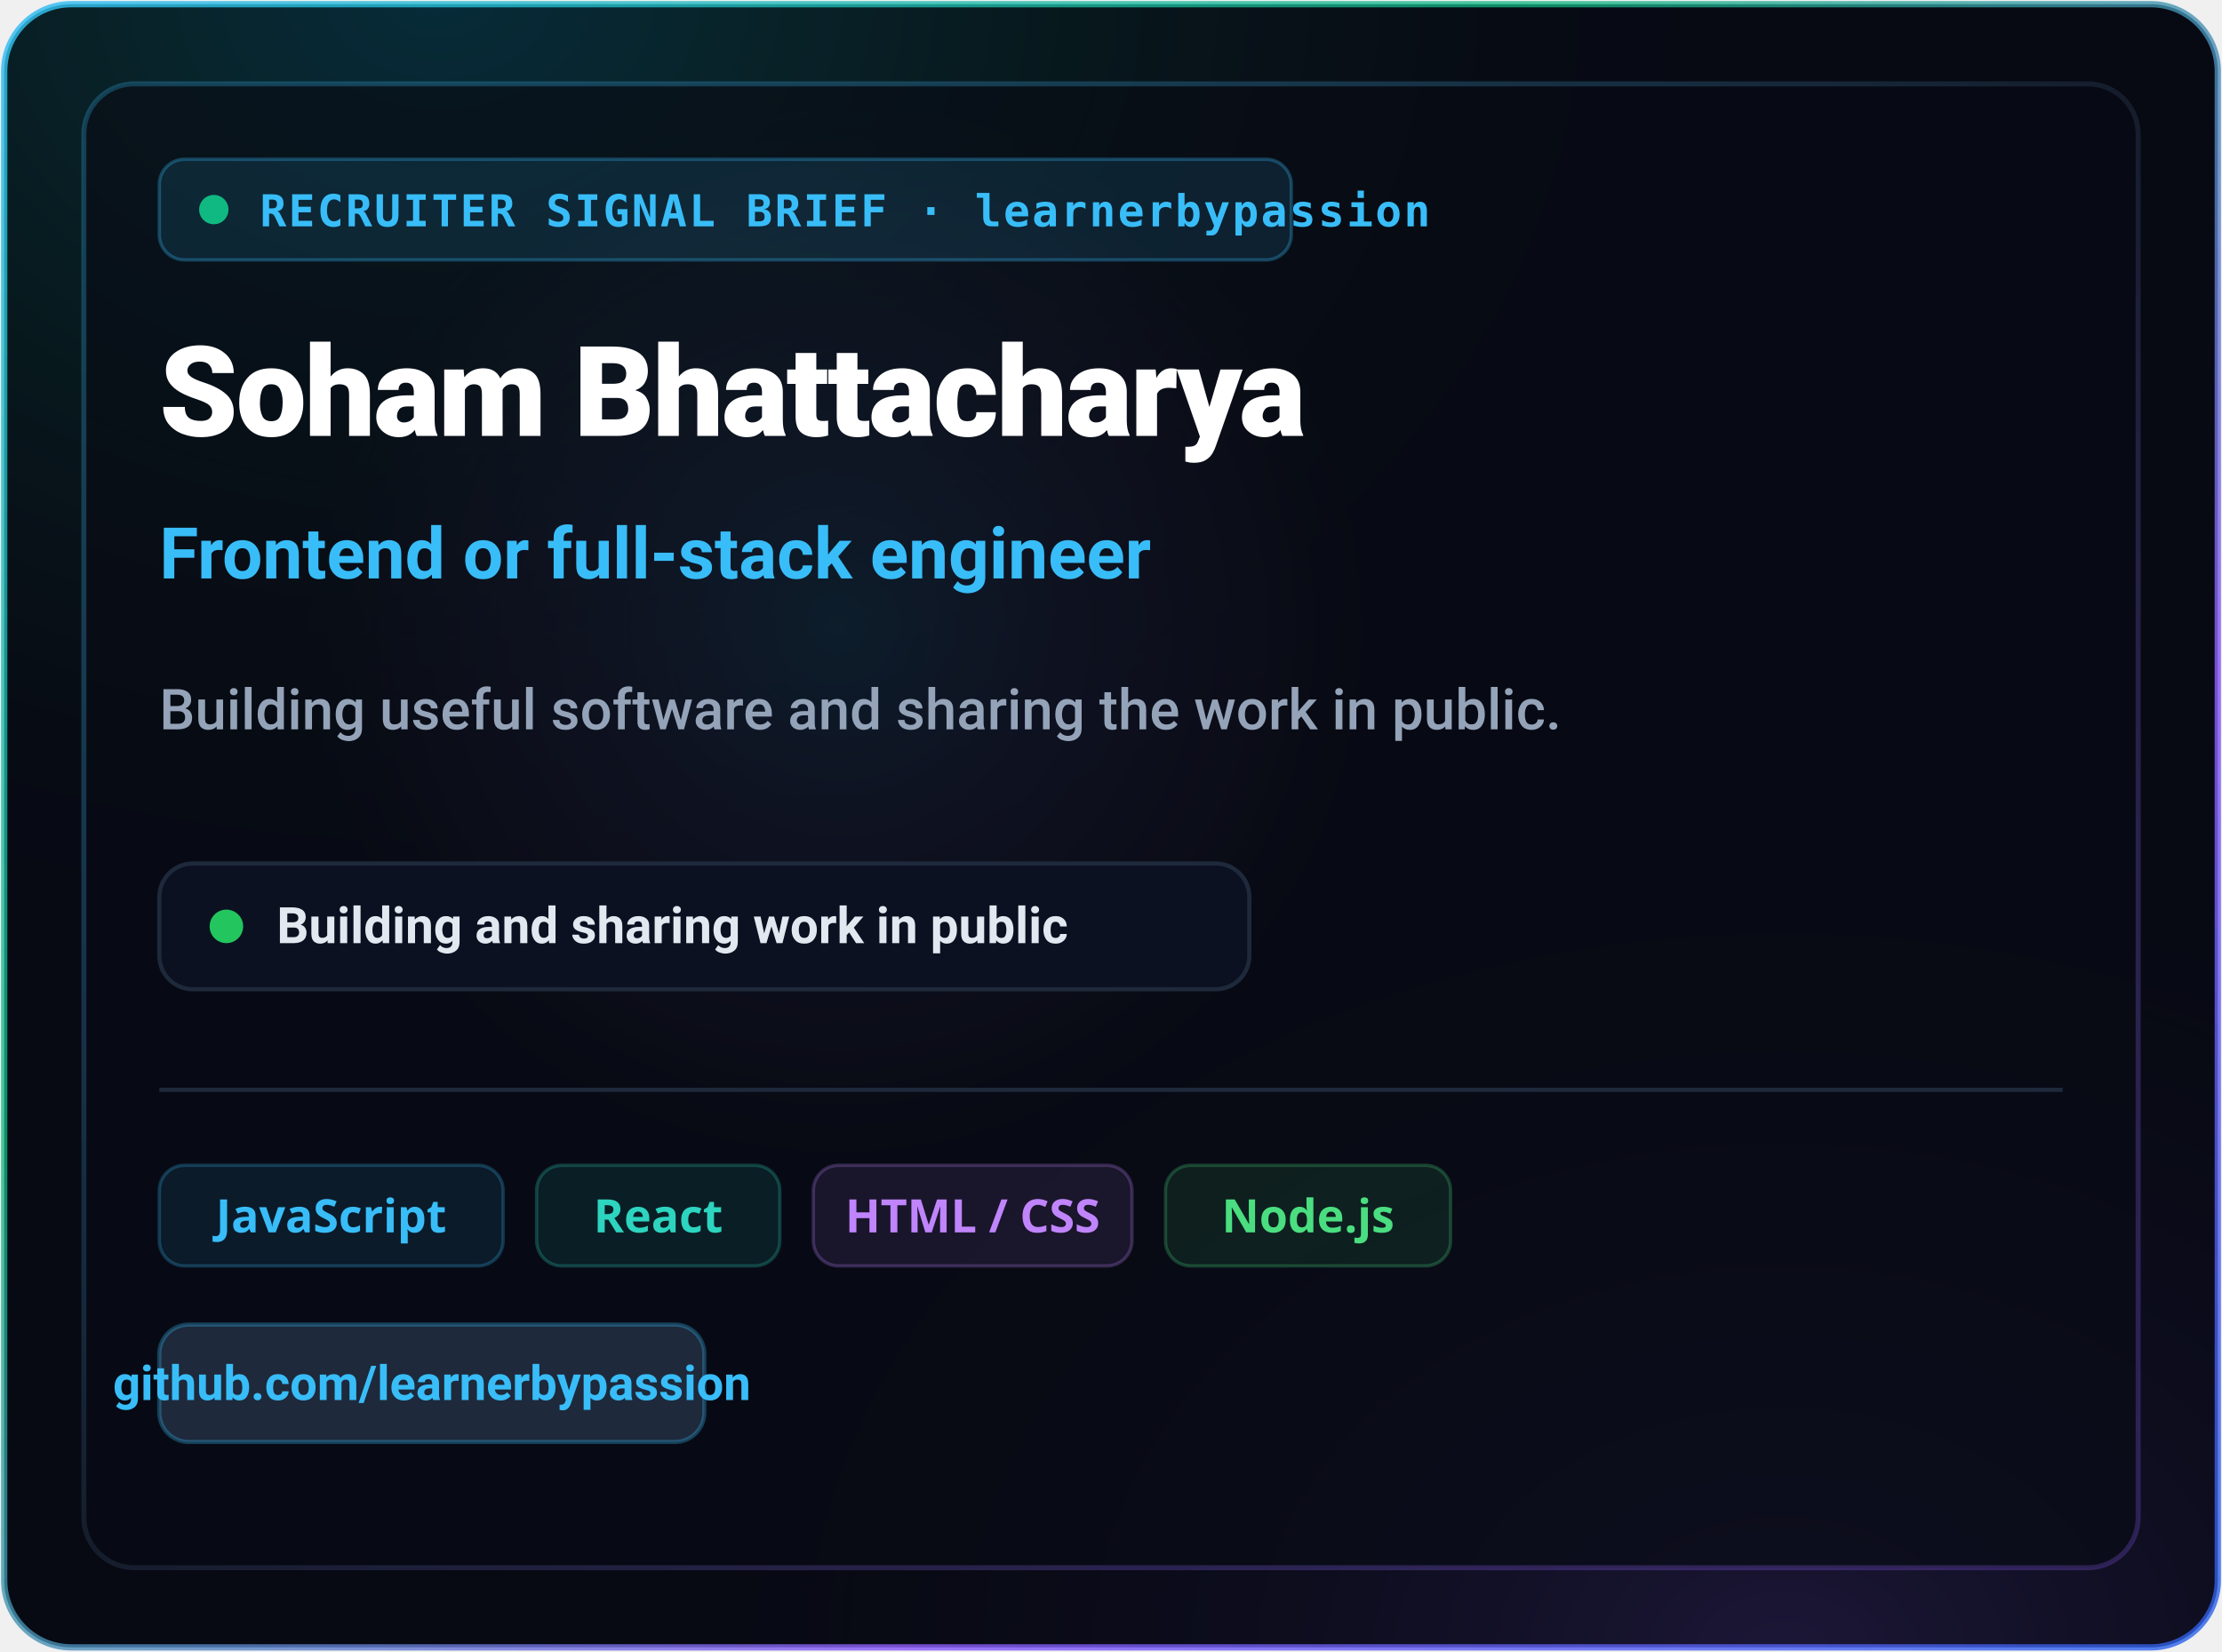
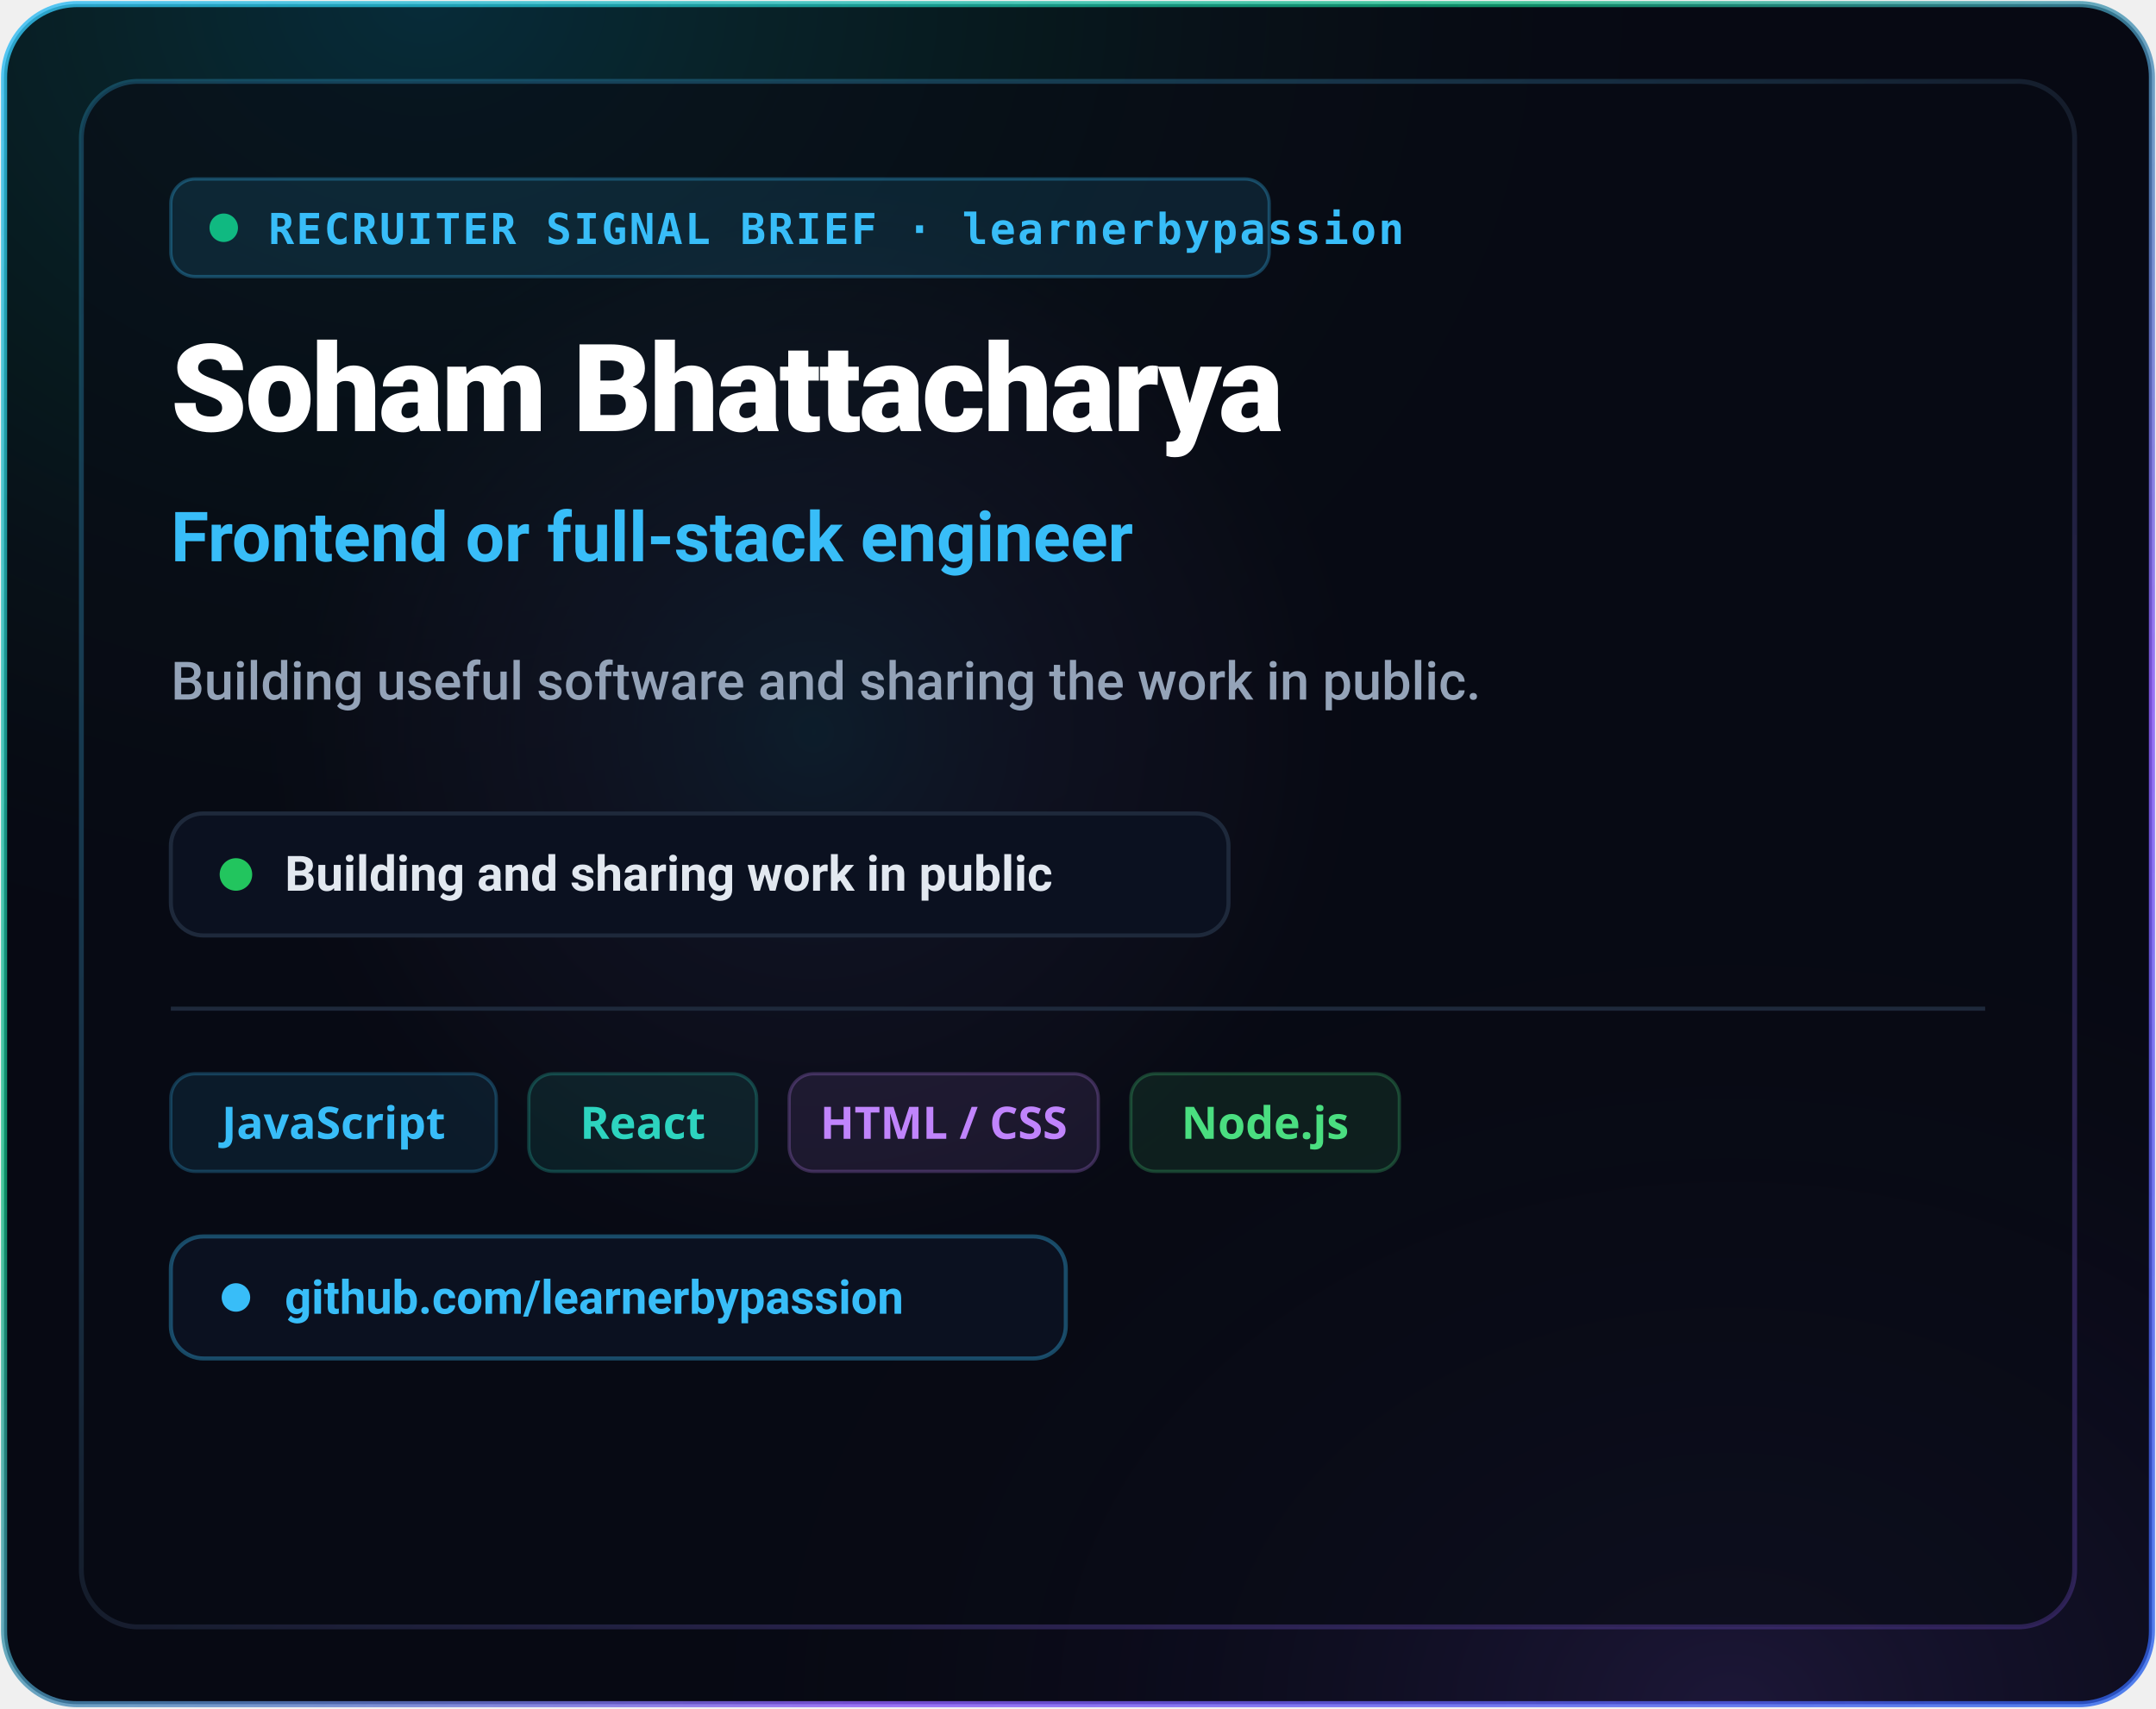
- <svg xmlns="http://www.w3.org/2000/svg" width="530" height="394" viewBox="0 0 530 394" role="img">
+ <svg xmlns="http://www.w3.org/2000/svg" width="530" height="420" viewBox="0 0 530 420" role="img">
  <defs>
    <linearGradient id="briefBorder" x1="0%" y1="0%" x2="100%" y2="100%">
      <stop offset="0%" stop-color="#38bdf8" stop-opacity="0.85" />
      <stop offset="35%" stop-color="#10b981" stop-opacity="0.75" />
      <stop offset="70%" stop-color="#8b5cf6" stop-opacity="0.85" />
      <stop offset="100%" stop-color="#2563eb" stop-opacity="0.8" />
    </linearGradient>
    <radialGradient id="briefTopGlow" cx="20%" cy="0%" r="60%">
      <stop offset="0%" stop-color="#06b6d4" stop-opacity="0.2" />
      <stop offset="50%" stop-color="#10b981" stop-opacity="0.08" />
      <stop offset="100%" stop-color="#070913" stop-opacity="0" />
    </radialGradient>
    <radialGradient id="briefBottomGlow" cx="80%" cy="100%" r="50%">
      <stop offset="0%" stop-color="#8b5cf6" stop-opacity="0.16" />
      <stop offset="100%" stop-color="#070913" stop-opacity="0" />
    </radialGradient>
    <radialGradient id="briefOrb" cx="50%" cy="50%" r="50%">
      <stop offset="0%" stop-color="#38bdf8" stop-opacity="0.28" />
      <stop offset="40%" stop-color="#818cf8" stop-opacity="0.15" />
      <stop offset="80%" stop-color="#c084fc" stop-opacity="0.04" />
      <stop offset="100%" stop-color="#070913" stop-opacity="0" />
    </radialGradient>
    <linearGradient id="briefInnerBorder" x1="0%" y1="0%" x2="100%" y2="100%">
      <stop offset="0%" stop-color="#38bdf8" stop-opacity="0.25" />
      <stop offset="50%" stop-color="#1e293b" stop-opacity="0.6" />
      <stop offset="100%" stop-color="#8b5cf6" stop-opacity="0.25" />
    </linearGradient>
  </defs>
-   <rect x="1" y="1" width="528" height="392" rx="16" fill="#070913" stroke="url(#briefBorder)" stroke-width="1.5" />
-   <rect x="1" y="1" width="528" height="392" rx="16" fill="url(#briefTopGlow)" pointer-events="none" />
-   <rect x="1" y="1" width="528" height="392" rx="16" fill="url(#briefBottomGlow)" pointer-events="none" />
-   <circle cx="200" cy="150" r="130" fill="url(#briefOrb)" pointer-events="none">
+   <rect x="1" y="1" width="528" height="418" rx="18" fill="#070913" stroke="url(#briefBorder)" stroke-width="1.5" />
+   <rect x="1" y="1" width="528" height="418" rx="18" fill="url(#briefTopGlow)" pointer-events="none" />
+   <rect x="1" y="1" width="528" height="418" rx="18" fill="url(#briefBottomGlow)" pointer-events="none" />
+   <circle cx="200" cy="180" r="140" fill="url(#briefOrb)" pointer-events="none">
    <animate attributeName="cx" values="160;380;240;160" dur="14s" repeatCount="indefinite" />
-     <animate attributeName="cy" values="120;250;180;120" dur="14s" repeatCount="indefinite" />
+     <animate attributeName="cy" values="140;270;180;140" dur="14s" repeatCount="indefinite" />
  </circle>
-   <rect x="20" y="20" width="490" height="354" rx="12" fill="rgba(8, 12, 20, 0.65)" stroke="url(#briefInnerBorder)" stroke-width="1.2" />
-   <rect x="38" y="38" width="270" height="24" rx="6" fill="rgba(56, 189, 248, 0.12)" stroke="rgba(56, 189, 248, 0.3)" stroke-width="0.8" />
-   <circle cx="51" cy="50" r="3.5" fill="#10b981">
+   <rect x="20" y="20" width="490" height="380" rx="14" fill="rgba(8, 12, 20, 0.65)" stroke="url(#briefInnerBorder)" stroke-width="1.2" />
+   <rect x="42" y="44" width="270" height="24" rx="6" fill="rgba(56, 189, 248, 0.12)" stroke="rgba(56, 189, 248, 0.3)" stroke-width="0.8" />
+   <circle cx="55" cy="56" r="3.5" fill="#10b981">
    <animate attributeName="opacity" values="1;0.35;1" dur="1.8s" repeatCount="indefinite" />
  </circle>
-   <text x="62" y="54" font-family="ui-monospace, SFMono-Regular, Menlo, monospace" font-size="10.5" font-weight="700" fill="#38bdf8" letter-spacing="0.5">RECRUITER SIGNAL BRIEF · learnerbypassion</text>
-   <text x="38" y="104" font-family="-apple-system, BlinkMacSystemFont, 'Segoe UI', Roboto, sans-serif" font-size="30" font-weight="800" fill="#ffffff" letter-spacing="-0.5">Soham Bhattacharya</text>
-   <text x="38" y="138" font-family="-apple-system, BlinkMacSystemFont, 'Segoe UI', Roboto, sans-serif" font-size="17" font-weight="700" fill="#38bdf8">Frontend or full-stack engineer</text>
-   <text x="38" y="174" font-family="-apple-system, BlinkMacSystemFont, 'Segoe UI', Roboto, sans-serif" font-size="13.5" font-weight="500" fill="#94a3b8">Building useful software and sharing the work in public.</text>
-   <rect x="38" y="206" width="260" height="30" rx="8" fill="#0b1120" stroke="#1e293b" stroke-width="1" />
-   <circle cx="54" cy="221" r="4" fill="#22c55e">
+   <text x="66" y="60" font-family="ui-monospace, SFMono-Regular, Menlo, monospace" font-size="10.5" font-weight="700" fill="#38bdf8" letter-spacing="0.5">RECRUITER SIGNAL BRIEF · learnerbypassion</text>
+   <text x="42" y="106" font-family="-apple-system, BlinkMacSystemFont, 'Segoe UI', Roboto, sans-serif" font-size="30" font-weight="800" fill="#ffffff" letter-spacing="-0.5">Soham Bhattacharya</text>
+   <text x="42" y="138" font-family="-apple-system, BlinkMacSystemFont, 'Segoe UI', Roboto, sans-serif" font-size="17" font-weight="700" fill="#38bdf8">Frontend or full-stack engineer</text>
+   <text x="42" y="172" font-family="-apple-system, BlinkMacSystemFont, 'Segoe UI', Roboto, sans-serif" font-size="13" font-weight="500" fill="#94a3b8">Building useful software and sharing the work in public.</text>
+   <rect x="42" y="200" width="260" height="30" rx="8" fill="#0b1120" stroke="#1e293b" stroke-width="1" />
+   <circle cx="58" cy="215" r="4" fill="#22c55e">
    <animate attributeName="r" values="3.5;4.5;3.5" dur="2s" repeatCount="indefinite" />
  </circle>
-   <text x="66" y="225" font-family="-apple-system, BlinkMacSystemFont, 'Segoe UI', Roboto, sans-serif" font-size="12" font-weight="600" fill="#e2e8f0">Building and sharing work in public</text>
-   <line x1="38" y1="260" x2="492" y2="260" stroke="#1e293b" stroke-width="1" />
-   <g transform="translate(38, 278)">
-     <rect x="0" y="0" width="82" height="24" rx="6" fill="rgba(56, 189, 248, 0.1)" stroke="rgba(56, 189, 248, 0.25)" stroke-width="0.8" />
-     <text x="41" y="16" font-family="sans-serif" font-size="11" font-weight="600" fill="#38bdf8" text-anchor="middle">JavaScript</text>
-     <rect x="90" y="0" width="58" height="24" rx="6" fill="rgba(45, 212, 191, 0.1)" stroke="rgba(45, 212, 191, 0.25)" stroke-width="0.8" />
-     <text x="119" y="16" font-family="sans-serif" font-size="11" font-weight="600" fill="#2dd4bf" text-anchor="middle">React</text>
-     <rect x="156" y="0" width="76" height="24" rx="6" fill="rgba(192, 132, 252, 0.1)" stroke="rgba(192, 132, 252, 0.25)" stroke-width="0.8" />
-     <text x="194" y="16" font-family="sans-serif" font-size="11" font-weight="600" fill="#c084fc" text-anchor="middle">HTML / CSS</text>
-     <rect x="240" y="0" width="68" height="24" rx="6" fill="rgba(74, 222, 128, 0.1)" stroke="rgba(74, 222, 128, 0.25)" stroke-width="0.8" />
-     <text x="274" y="16" font-family="sans-serif" font-size="11" font-weight="600" fill="#4ade80" text-anchor="middle">Node.js</text>
+   <text x="70" y="219" font-family="-apple-system, BlinkMacSystemFont, 'Segoe UI', Roboto, sans-serif" font-size="12" font-weight="600" fill="#e2e8f0">Building and sharing work in public</text>
+   <line x1="42" y1="248" x2="488" y2="248" stroke="#1e293b" stroke-width="1" />
+   <g transform="translate(42, 264)">
+     <rect x="0" y="0" width="80" height="24" rx="6" fill="rgba(56, 189, 248, 0.1)" stroke="rgba(56, 189, 248, 0.25)" stroke-width="0.8" />
+     <text x="40" y="16" font-family="sans-serif" font-size="11" font-weight="600" fill="#38bdf8" text-anchor="middle">JavaScript</text>
+     <rect x="88" y="0" width="56" height="24" rx="6" fill="rgba(45, 212, 191, 0.1)" stroke="rgba(45, 212, 191, 0.25)" stroke-width="0.8" />
+     <text x="116" y="16" font-family="sans-serif" font-size="11" font-weight="600" fill="#2dd4bf" text-anchor="middle">React</text>
+     <rect x="152" y="0" width="76" height="24" rx="6" fill="rgba(192, 132, 252, 0.1)" stroke="rgba(192, 132, 252, 0.25)" stroke-width="0.8" />
+     <text x="190" y="16" font-family="sans-serif" font-size="11" font-weight="600" fill="#c084fc" text-anchor="middle">HTML / CSS</text>
+     <rect x="236" y="0" width="66" height="24" rx="6" fill="rgba(74, 222, 128, 0.1)" stroke="rgba(74, 222, 128, 0.25)" stroke-width="0.8" />
+     <text x="269" y="16" font-family="sans-serif" font-size="11" font-weight="600" fill="#4ade80" text-anchor="middle">Node.js</text>
  </g>
-   <g transform="translate(38, 316)">
-     <rect x="0" y="0" width="130" height="28" rx="7" fill="#1e293b" stroke="rgba(56, 189, 248, 0.3)" stroke-width="1" />
-     <text x="65" y="18" font-family="-apple-system, BlinkMacSystemFont, 'Segoe UI', Roboto, sans-serif" font-size="11.5" font-weight="700" fill="#38bdf8" text-anchor="middle">github.com/learnerbypassion</text>
+   <g transform="translate(42, 304)">
+     <rect x="0" y="0" width="220" height="30" rx="8" fill="#0b1120" stroke="rgba(56, 189, 248, 0.35)" stroke-width="1" />
+     <circle cx="16" cy="15" r="3.5" fill="#38bdf8" />
+     <text x="28" y="19" font-family="-apple-system, BlinkMacSystemFont, 'Segoe UI', Roboto, sans-serif" font-size="11.5" font-weight="700" fill="#38bdf8">github.com/learnerbypassion</text>
  </g>
</svg>
